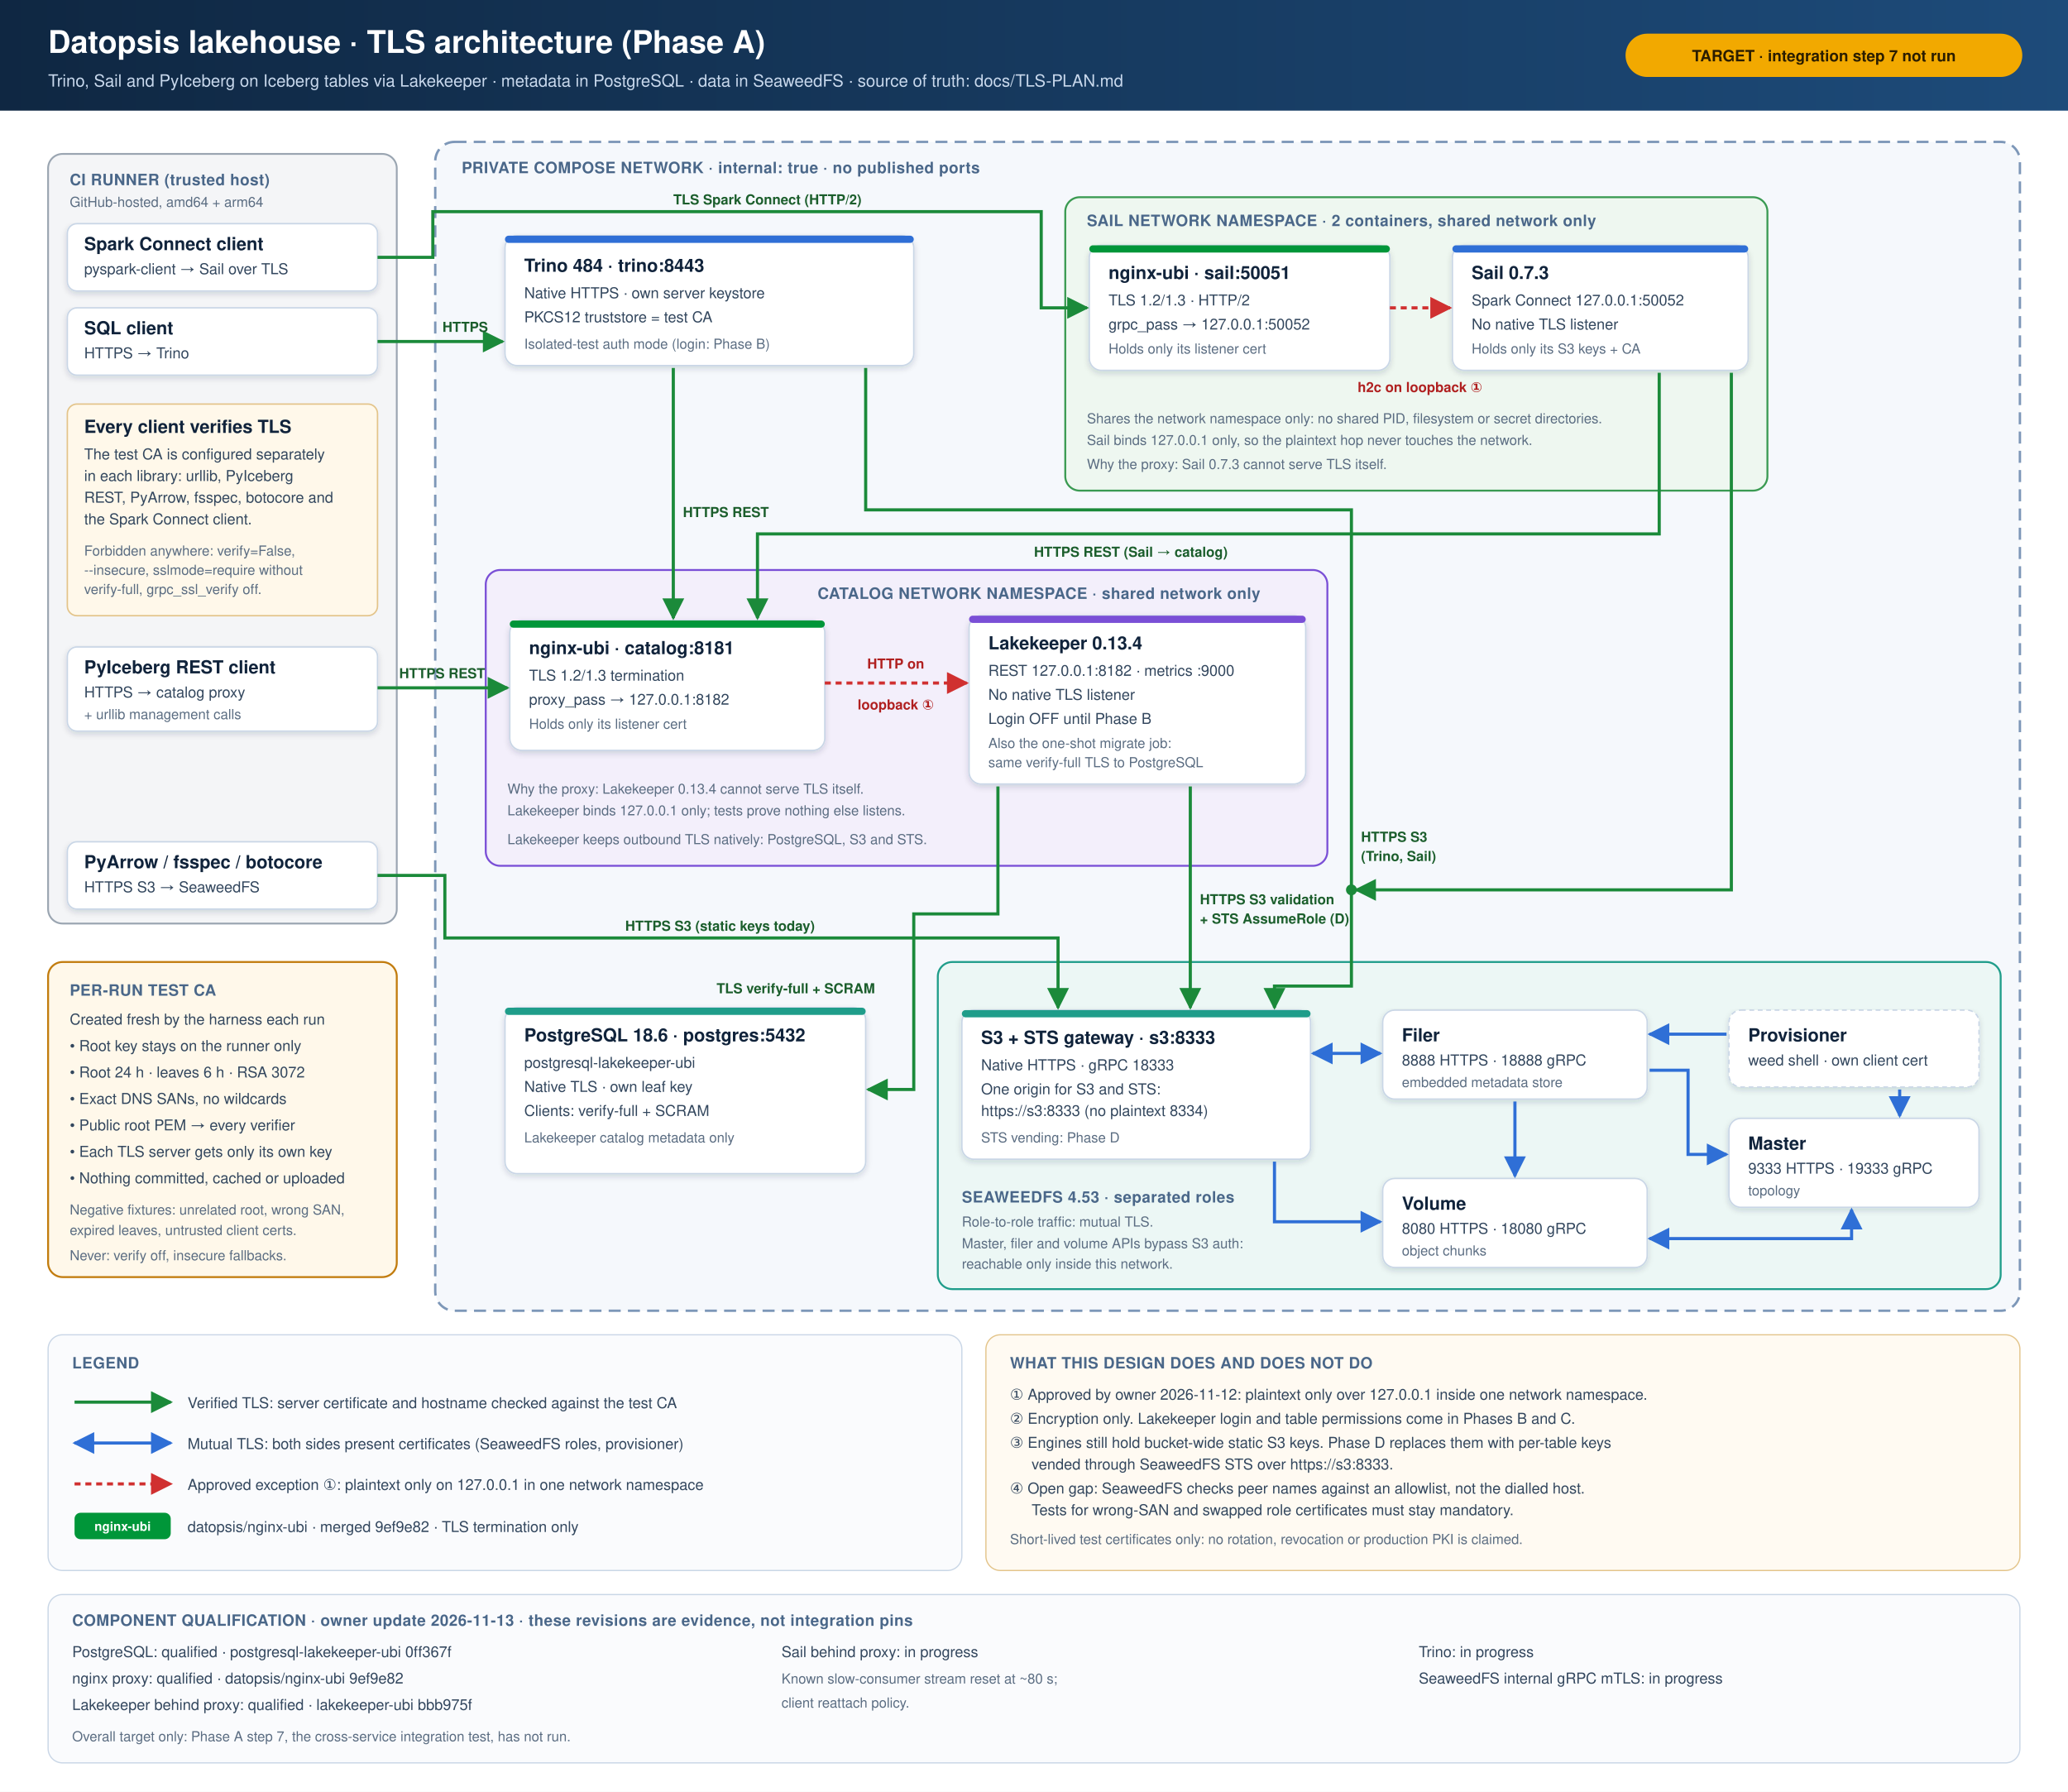
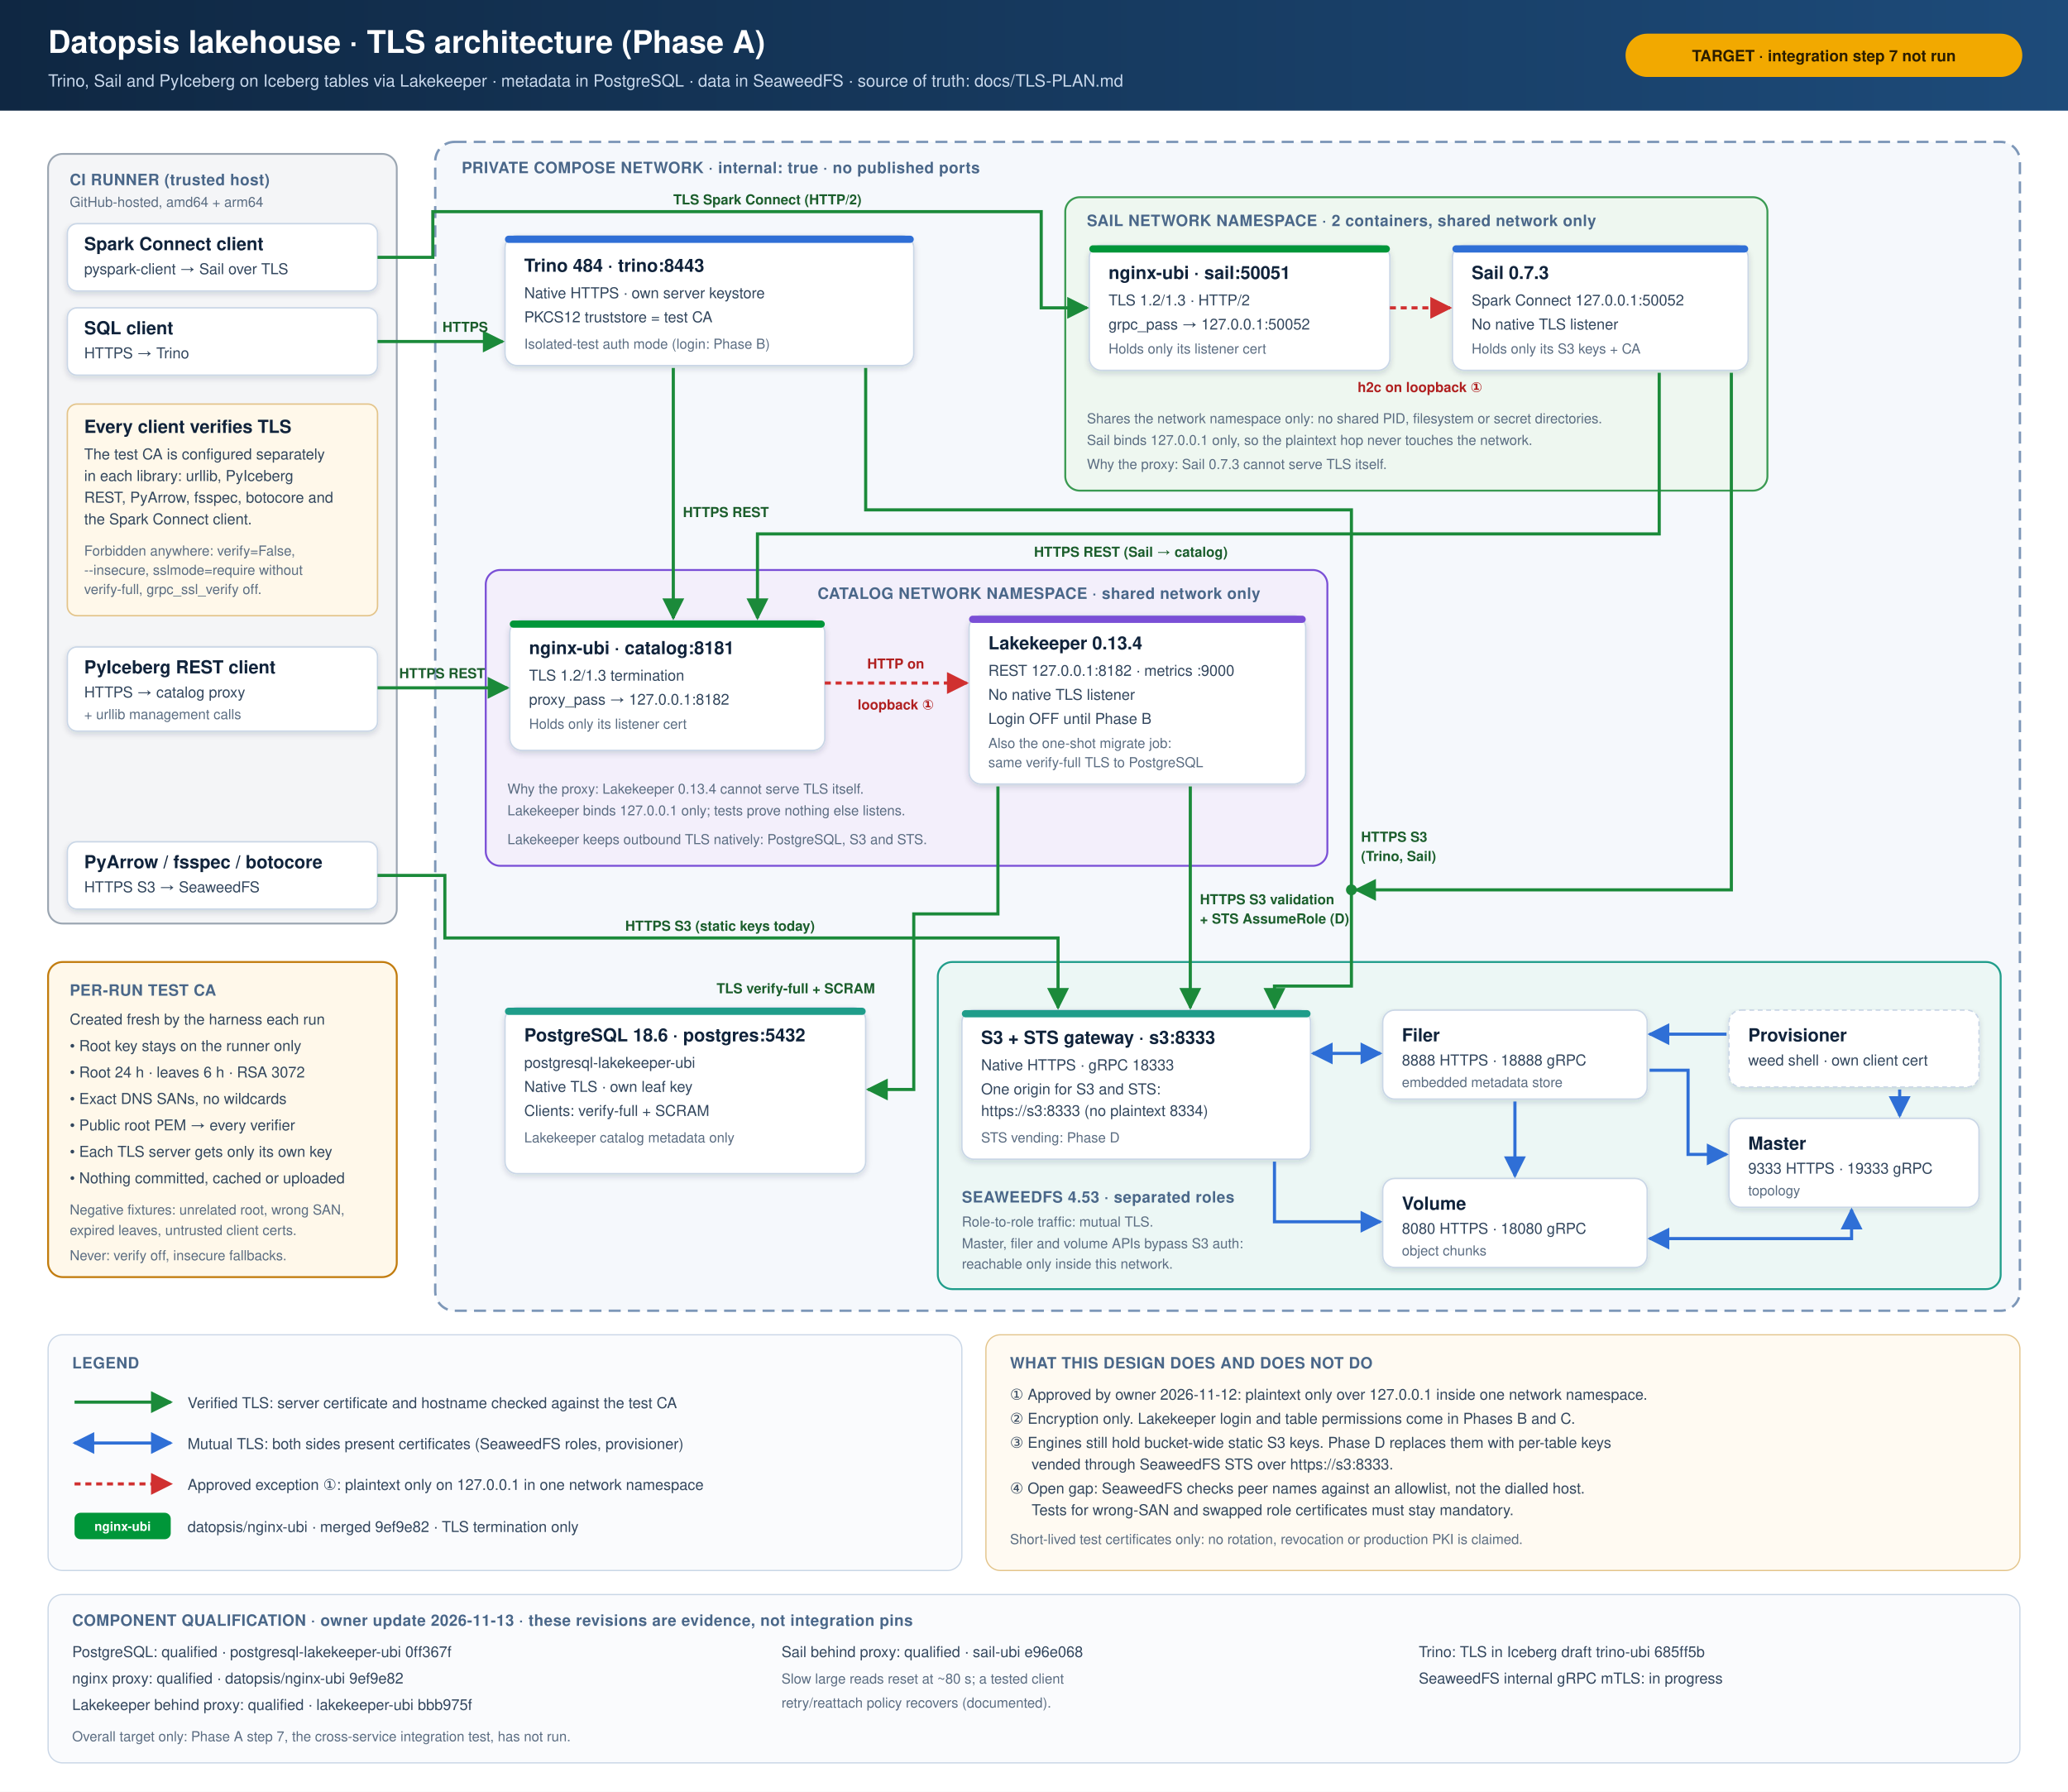
<svg xmlns="http://www.w3.org/2000/svg" width="1720" height="1490" viewBox="0 0 1720 1490" font-family="'Segoe UI', 'Helvetica Neue', Helvetica, Arial, sans-serif">
  <defs>
    <linearGradient id="hdr" x1="0" y1="0" x2="1" y2="0">
      <stop offset="0" stop-color="#0f2742" />
      <stop offset="1" stop-color="#1d4b7a" />
    </linearGradient>
    <filter id="sh" x="-5%" y="-5%" width="110%" height="120%">
      <feDropShadow dx="0" dy="2" stdDeviation="2.5" flood-color="#0f2742" flood-opacity="0.16" />
    </filter>
    <marker id="aG" viewBox="0 0 10 10" refX="9" refY="5" markerWidth="7" markerHeight="7" orient="auto-start-reverse">
      <path d="M0,0 L10,5 L0,10 z" fill="#1b8a3a" />
    </marker>
    <marker id="aB" viewBox="0 0 10 10" refX="9" refY="5" markerWidth="7" markerHeight="7" orient="auto-start-reverse">
      <path d="M0,0 L10,5 L0,10 z" fill="#2f6fd6" />
    </marker>
    <marker id="aR" viewBox="0 0 10 10" refX="9" refY="5" markerWidth="7" markerHeight="7" orient="auto-start-reverse">
      <path d="M0,0 L10,5 L0,10 z" fill="#d03030" />
    </marker>
    <marker id="aO" viewBox="0 0 10 10" refX="9" refY="5" markerWidth="7" markerHeight="7" orient="auto-start-reverse">
      <path d="M0,0 L10,5 L0,10 z" fill="#c27c0e" />
    </marker>
    <style>
      .t1 { font-size: 15px; font-weight: 700; fill: #10233b; }
      .t2 { font-size: 12.5px; fill: #33475e; }
      .t3 { font-size: 11.5px; fill: #5b6d82; }
      .lbl { font-size: 11.5px; fill: #1b5e2c; font-weight: 600; }
      .lblB { font-size: 11.5px; fill: #1f4f9c; font-weight: 600; }
      .lblR { font-size: 11.5px; fill: #b02020; font-weight: 700; }
      .zone { font-size: 13px; font-weight: 700; fill: #4a6789; letter-spacing: 0.3px; }
      .card { fill: #ffffff; stroke: #c9d6e6; stroke-width: 1.2; }
      .tls  { fill: none; stroke: #1b8a3a; stroke-width: 2.6; marker-end: url(#aG); }
      .mtls { fill: none; stroke: #2f6fd6; stroke-width: 2.6; marker-end: url(#aB); marker-start: url(#aB); }
      .mtls1 { fill: none; stroke: #2f6fd6; stroke-width: 2.6; marker-end: url(#aB); }
      .plain { fill: none; stroke: #d03030; stroke-width: 2.6; stroke-dasharray: 5 4; marker-end: url(#aR); }
      .pill { font-size: 10.5px; font-weight: 700; }
    </style>
  </defs>
  <rect width="1720" height="1490" fill="#ffffff" />
  <rect width="1720" height="92" fill="url(#hdr)" />
  <text x="40" y="44" font-size="26" font-weight="700" fill="#ffffff">Datopsis lakehouse · TLS architecture (Phase A)</text>
  <text x="40" y="72" font-size="14" fill="#c8d8ec">Trino, Sail and PyIceberg on Iceberg tables via Lakekeeper · metadata in PostgreSQL · data in SeaweedFS · source of truth: docs/TLS-PLAN.md</text>
  <rect x="1352" y="28" width="330" height="36" rx="18" fill="#f2a900" />
  <text x="1517" y="51" text-anchor="middle" font-size="13" font-weight="700" fill="#2b1d00">TARGET · integration step 7 not run</text>
  <rect x="40" y="128" width="290" height="640" rx="12" fill="#f4f5f7" stroke="#9aa5b1" stroke-width="1.5" />
  <text x="58" y="154" class="zone" fill="#444">CI RUNNER (trusted host)</text>
  <text x="58" y="172" class="t3">GitHub-hosted, amd64 + arm64</text>
  <rect x="56" y="186" width="258" height="56" rx="8" class="card" filter="url(#sh)" />
  <text x="70" y="208" class="t1" font-size="13.5">Spark Connect client</text>
  <text x="70" y="228" class="t2">pyspark-client → Sail over TLS</text>
  <rect x="56" y="256" width="258" height="56" rx="8" class="card" filter="url(#sh)" />
  <text x="70" y="278" class="t1" font-size="13.5">SQL client</text>
  <text x="70" y="298" class="t2">HTTPS → Trino</text>
  <rect x="56" y="336" width="258" height="176" rx="8" fill="#fff8ea" stroke="#e3c48a" stroke-width="1.2" />
  <text x="70" y="360" class="t1" font-size="13.5" fill="#8a5600">Every client verifies TLS</text>
  <text x="70" y="382" class="t2">The test CA is configured separately</text>
  <text x="70" y="400" class="t2">in each library: urllib, PyIceberg</text>
  <text x="70" y="418" class="t2">REST, PyArrow, fsspec, botocore and</text>
  <text x="70" y="436" class="t2">the Spark Connect client.</text>
  <text x="70" y="462" class="t3">Forbidden anywhere: verify=False,</text>
  <text x="70" y="478" class="t3">--insecure, sslmode=require without</text>
  <text x="70" y="494" class="t3">verify-full, grpc_ssl_verify off.</text>
  <rect x="56" y="538" width="258" height="70" rx="8" class="card" filter="url(#sh)" />
  <text x="70" y="560" class="t1" font-size="13.5">PyIceberg REST client</text>
  <text x="70" y="580" class="t2">HTTPS → catalog proxy</text>
  <text x="70" y="598" class="t3">+ urllib management calls</text>
  <rect x="56" y="700" width="258" height="56" rx="8" class="card" filter="url(#sh)" />
  <text x="70" y="722" class="t1" font-size="13.5">PyArrow / fsspec / botocore</text>
  <text x="70" y="742" class="t2">HTTPS S3 → SeaweedFS</text>
  <rect x="40" y="800" width="290" height="262" rx="12" fill="#fff8ea" stroke="#c27c0e" stroke-width="1.6" />
  <text x="58" y="828" class="zone" fill="#8a5600">PER-RUN TEST CA</text>
  <text x="58" y="852" class="t2">Created fresh by the harness each run</text>
  <text x="58" y="874" class="t2">• Root key stays on the runner only</text>
  <text x="58" y="896" class="t2">• Root 24 h · leaves 6 h · RSA 3072</text>
  <text x="58" y="918" class="t2">• Exact DNS SANs, no wildcards</text>
  <text x="58" y="940" class="t2">• Public root PEM → every verifier</text>
  <text x="58" y="962" class="t2">• Each TLS server gets only its own key</text>
  <text x="58" y="984" class="t2">• Nothing committed, cached or uploaded</text>
  <text x="58" y="1010" class="t3">Negative fixtures: unrelated root, wrong SAN,</text>
  <text x="58" y="1027" class="t3">expired leaves, untrusted client certs.</text>
  <text x="58" y="1048" class="t3">Never: verify off, insecure fallbacks.</text>
  <rect x="362" y="118" width="1318" height="972" rx="16" fill="#f5f8fc" stroke="#7d97b8" stroke-width="2" stroke-dasharray="10 6" />
  <text x="384" y="144" class="zone">PRIVATE COMPOSE NETWORK · internal: true · no published ports</text>
  <rect x="420" y="196" width="340" height="108" rx="10" class="card" filter="url(#sh)" />
  <rect x="420" y="196" width="340" height="6" rx="3" fill="#2f6fd6" />
  <text x="436" y="226" class="t1">Trino 484 · trino:8443</text>
  <text x="436" y="248" class="t2">Native HTTPS · own server keystore</text>
  <text x="436" y="268" class="t2">PKCS12 truststore = test CA</text>
  <text x="436" y="290" class="t3">Isolated-test auth mode (login: Phase B)</text>
  <rect x="886" y="164" width="584" height="244" rx="12" fill="#eef7f0" stroke="#3a9a52" stroke-width="1.6" />
  <text x="904" y="188" class="zone" fill="#2b6e3c">SAIL NETWORK NAMESPACE · 2 containers, shared network only</text>
  <rect x="906" y="204" width="250" height="104" rx="10" class="card" filter="url(#sh)" />
  <rect x="906" y="204" width="250" height="6" rx="3" fill="#009639" />
  <text x="922" y="232" class="t1">nginx-ubi · sail:50051</text>
  <text x="922" y="254" class="t2">TLS 1.2/1.3 · HTTP/2</text>
  <text x="922" y="274" class="t2">grpc_pass → 127.0.0.1:50052</text>
  <text x="922" y="294" class="t3">Holds only its listener cert</text>
  <rect x="1208" y="204" width="246" height="104" rx="10" class="card" filter="url(#sh)" />
  <rect x="1208" y="204" width="246" height="6" rx="3" fill="#2f6fd6" />
  <text x="1224" y="232" class="t1">Sail 0.7.3</text>
  <text x="1224" y="254" class="t2">Spark Connect 127.0.0.1:50052</text>
  <text x="1224" y="274" class="t2">No native TLS listener</text>
  <text x="1224" y="294" class="t3">Holds only its S3 keys + CA</text>
  <path d="M1156,256 L1206,256" class="plain" />
  <text x="1181" y="326" text-anchor="middle" class="lblR">h2c on loopback ①</text>
  <text x="904" y="352" class="t3">Shares the network namespace only: no shared PID, filesystem or secret directories.</text>
  <text x="904" y="370" class="t3">Sail binds 127.0.0.1 only, so the plaintext hop never touches the network.</text>
  <text x="904" y="390" class="t3">Why the proxy: Sail 0.7.3 cannot serve TLS itself.</text>
  <rect x="404" y="474" width="700" height="246" rx="12" fill="#f3effb" stroke="#7a4fd6" stroke-width="1.6" />
  <text x="680" y="498" class="zone" fill="#5a3aa8">CATALOG NETWORK NAMESPACE · shared network only</text>
  <rect x="424" y="516" width="262" height="108" rx="10" class="card" filter="url(#sh)" />
  <rect x="424" y="516" width="262" height="6" rx="3" fill="#009639" />
  <text x="440" y="544" class="t1">nginx-ubi · catalog:8181</text>
  <text x="440" y="566" class="t2">TLS 1.2/1.3 termination</text>
  <text x="440" y="586" class="t2">proxy_pass → 127.0.0.1:8182</text>
  <text x="440" y="606" class="t3">Holds only its listener cert</text>
  <rect x="806" y="512" width="280" height="140" rx="10" class="card" filter="url(#sh)" />
  <rect x="806" y="512" width="280" height="6" rx="3" fill="#7a4fd6" />
  <text x="822" y="540" class="t1">Lakekeeper 0.13.4</text>
  <text x="822" y="562" class="t2">REST 127.0.0.1:8182 · metrics :9000</text>
  <text x="822" y="582" class="t2">No native TLS listener</text>
  <text x="822" y="602" class="t2">Login OFF until Phase B</text>
  <text x="822" y="622" class="t3">Also the one-shot migrate job:</text>
  <text x="822" y="638" class="t3">same verify-full TLS to PostgreSQL</text>
  <path d="M686,568 L804,568" class="plain" />
  <text x="745" y="556" text-anchor="middle" class="lblR">HTTP on</text>
  <text x="745" y="590" text-anchor="middle" class="lblR">loopback ①</text>
  <text x="422" y="660" class="t3">Why the proxy: Lakekeeper 0.13.4 cannot serve TLS itself.</text>
  <text x="422" y="678" class="t3">Lakekeeper binds 127.0.0.1 only; tests prove nothing else listens.</text>
  <text x="422" y="702" class="t3">Lakekeeper keeps outbound TLS natively: PostgreSQL, S3 and STS.</text>
  <rect x="420" y="838" width="300" height="138" rx="10" class="card" filter="url(#sh)" />
  <rect x="420" y="838" width="300" height="6" rx="3" fill="#1f9d8a" />
  <text x="436" y="866" class="t1">PostgreSQL 18.6 · postgres:5432</text>
  <text x="436" y="888" class="t2">postgresql-lakekeeper-ubi</text>
  <text x="436" y="908" class="t2">Native TLS · own leaf key</text>
  <text x="436" y="928" class="t2">Clients: verify-full + SCRAM</text>
  <text x="436" y="950" class="t3">Lakekeeper catalog metadata only</text>
  <rect x="780" y="800" width="884" height="272" rx="12" fill="#ecf7f5" stroke="#1f9d8a" stroke-width="1.6" />
  <text x="800" y="1000" class="zone" fill="#16705f">SEAWEEDFS 4.53 · separated roles</text>
  <text x="800" y="1020" class="t3">Role-to-role traffic: mutual TLS.</text>
  <text x="800" y="1038" class="t3">Master, filer and volume APIs bypass S3 auth:</text>
  <text x="800" y="1055" class="t3">reachable only inside this network.</text>
  <rect x="800" y="840" width="290" height="124" rx="10" class="card" filter="url(#sh)" />
  <rect x="800" y="840" width="290" height="6" rx="3" fill="#1f9d8a" />
  <text x="816" y="868" class="t1">S3 + STS gateway · s3:8333</text>
  <text x="816" y="890" class="t2">Native HTTPS · gRPC 18333</text>
  <text x="816" y="910" class="t2">One origin for S3 and STS:</text>
  <text x="816" y="928" class="t2">https://s3:8333 (no plaintext 8334)</text>
  <text x="816" y="950" class="t3">STS vending: Phase D</text>
  <rect x="1150" y="840" width="220" height="74" rx="10" class="card" filter="url(#sh)" />
  <text x="1166" y="866" class="t1">Filer</text>
  <text x="1166" y="886" class="t2">8888 HTTPS · 18888 gRPC</text>
  <text x="1166" y="904" class="t3">embedded metadata store</text>
  <rect x="1150" y="980" width="220" height="74" rx="10" class="card" filter="url(#sh)" />
  <text x="1166" y="1006" class="t1">Volume</text>
  <text x="1166" y="1026" class="t2">8080 HTTPS · 18080 gRPC</text>
  <text x="1166" y="1044" class="t3">object chunks</text>
  <rect x="1438" y="930" width="208" height="74" rx="10" class="card" filter="url(#sh)" />
  <text x="1454" y="956" class="t1">Master</text>
  <text x="1454" y="976" class="t2">9333 HTTPS · 19333 gRPC</text>
  <text x="1454" y="994" class="t3">topology</text>
  <rect x="1438" y="840" width="208" height="64" rx="10" class="card" filter="url(#sh)" stroke-dasharray="4 3" />
  <text x="1454" y="866" class="t1">Provisioner</text>
  <text x="1454" y="886" class="t2">weed shell · own client cert</text>
  <path d="M1092,876 L1148,876" class="mtls" />
  <path d="M1060,966 L1060,1016 L1148,1016" class="mtls1" />
  <path d="M1260,916 L1260,978" class="mtls1" />
  <path d="M1372,890 L1404,890 L1404,960 L1436,960" class="mtls1" />
  <path d="M1372,1030 L1540,1030 L1540,1006" class="mtls" />
  <path d="M1436,860 L1372,860" class="mtls1" />
  <path d="M1580,906 L1580,928" class="mtls1" />
  <path d="M314,214 L360,214 L360,176 L866,176 L866,256 L904,256" class="tls" />
  <text x="560" y="170" class="lbl">TLS Spark Connect (HTTP/2)</text>
  <path d="M314,284 L418,284" class="tls" />
  <text x="368" y="276" class="lbl">HTTPS</text>
  <path d="M314,572 L422,572" class="tls" />
  <text x="332" y="564" class="lbl">HTTPS REST</text>
  <path d="M314,728 L370,728 L370,780 L880,780 L880,838" class="tls" />
  <text x="520" y="774" class="lbl">HTTPS S3 (static keys today)</text>
  <path d="M560,306 L560,514" class="tls" />
  <text x="568" y="430" class="lbl">HTTPS REST</text>
  <path d="M1380,310 L1380,444 L630,444 L630,514" class="tls" />
  <text x="860" y="463" class="lbl">HTTPS REST (Sail → catalog)</text>
  <path d="M720,306 L720,424 L1124,424 L1124,820 L1060,820 L1060,838" class="tls" />
  <text x="1132" y="700" class="lbl">HTTPS S3</text>
  <text x="1132" y="716" class="lbl">(Trino, Sail)</text>
  <path d="M1440,310 L1440,740 L1128,740" class="tls" />
  <circle cx="1124" cy="740" r="4.5" fill="#1b8a3a" />
  <path d="M990,654 L990,838" class="tls" />
  <text x="998" y="752" class="lbl">HTTPS S3 validation</text>
  <text x="998" y="768" class="lbl">+ STS AssumeRole (D)</text>
  <path d="M830,654 L830,760 L760,760 L760,906 L722,906" class="tls" />
  <text x="596" y="826" class="lbl">TLS verify-full + SCRAM</text>
  <rect x="40" y="1110" width="760" height="196" rx="12" fill="#fafbfd" stroke="#c9d6e6" />
  <text x="60" y="1138" class="zone">LEGEND</text>
  <path d="M62,1166 L142,1166" class="tls" />
  <text x="156" y="1171" class="t2">Verified TLS: server certificate and hostname checked against the test CA</text>
  <path d="M62,1200 L142,1200" class="mtls" />
  <text x="156" y="1205" class="t2">Mutual TLS: both sides present certificates (SeaweedFS roles, provisioner)</text>
  <path d="M62,1234 L142,1234" class="plain" />
  <text x="156" y="1239" class="t2">Approved exception ①: plaintext only on 127.0.0.1 in one network namespace</text>
  <rect x="62" y="1258" width="80" height="22" rx="5" fill="#009639" />
  <text x="102" y="1273" text-anchor="middle" class="pill" fill="#ffffff">nginx-ubi</text>
  <text x="156" y="1274" class="t2">datopsis/nginx-ubi · merged 9ef9e82 · TLS termination only</text>
  <rect x="820" y="1110" width="860" height="196" rx="12" fill="#fffaf2" stroke="#e3c48a" />
  <text x="840" y="1138" class="zone" fill="#8a5600">WHAT THIS DESIGN DOES AND DOES NOT DO</text>
  <text x="840" y="1164" class="t2">① Approved by owner 2026-11-12: plaintext only over 127.0.0.1 inside one network namespace.</text>
  <text x="840" y="1184" class="t2">② Encryption only. Lakekeeper login and table permissions come in Phases B and C.</text>
  <text x="840" y="1204" class="t2">③ Engines still hold bucket-wide static S3 keys. Phase D replaces them with per-table keys</text>
  <text x="858" y="1222" class="t2">vended through SeaweedFS STS over https://s3:8333.</text>
  <text x="840" y="1242" class="t2">④ Open gap: SeaweedFS checks peer names against an allowlist, not the dialled host.</text>
  <text x="858" y="1260" class="t2">Tests for wrong-SAN and swapped role certificates must stay mandatory.</text>
  <text x="840" y="1284" class="t3">Short-lived test certificates only: no rotation, revocation or production PKI is claimed.</text>
  <rect x="40" y="1326" width="1640" height="140" rx="12" fill="#fafbfd" stroke="#c9d6e6" />
  <text x="60" y="1352" class="zone">COMPONENT QUALIFICATION · owner update 2026-11-13 · these revisions are evidence, not integration pins</text>
  <text x="60" y="1378" class="t2">PostgreSQL: qualified · postgresql-lakekeeper-ubi 0ff367f</text>
  <text x="60" y="1400" class="t2">nginx proxy: qualified · datopsis/nginx-ubi 9ef9e82</text>
  <text x="60" y="1422" class="t2">Lakekeeper behind proxy: qualified · lakekeeper-ubi bbb975f</text>
-   <text x="650" y="1378" class="t2">Sail behind proxy: in progress</text>
-   <text x="650" y="1400" class="t3">Known slow-consumer stream reset at ~80 s;</text>
-   <text x="650" y="1420" class="t3">client reattach policy.</text>
-   <text x="1180" y="1378" class="t2">Trino: in progress</text>
+   <text x="650" y="1378" class="t2">Sail behind proxy: qualified · sail-ubi e96e068</text>
+   <text x="650" y="1400" class="t3">Slow large reads reset at ~80 s; a tested client</text>
+   <text x="650" y="1420" class="t3">retry/reattach policy recovers (documented).</text>
+   <text x="1180" y="1378" class="t2">Trino: TLS in Iceberg draft trino-ubi 685ff5b</text>
  <text x="1180" y="1400" class="t2">SeaweedFS internal gRPC mTLS: in progress</text>
  <text x="60" y="1448" class="t3">Overall target only: Phase A step 7, the cross-service integration test, has not run.</text>
</svg>
